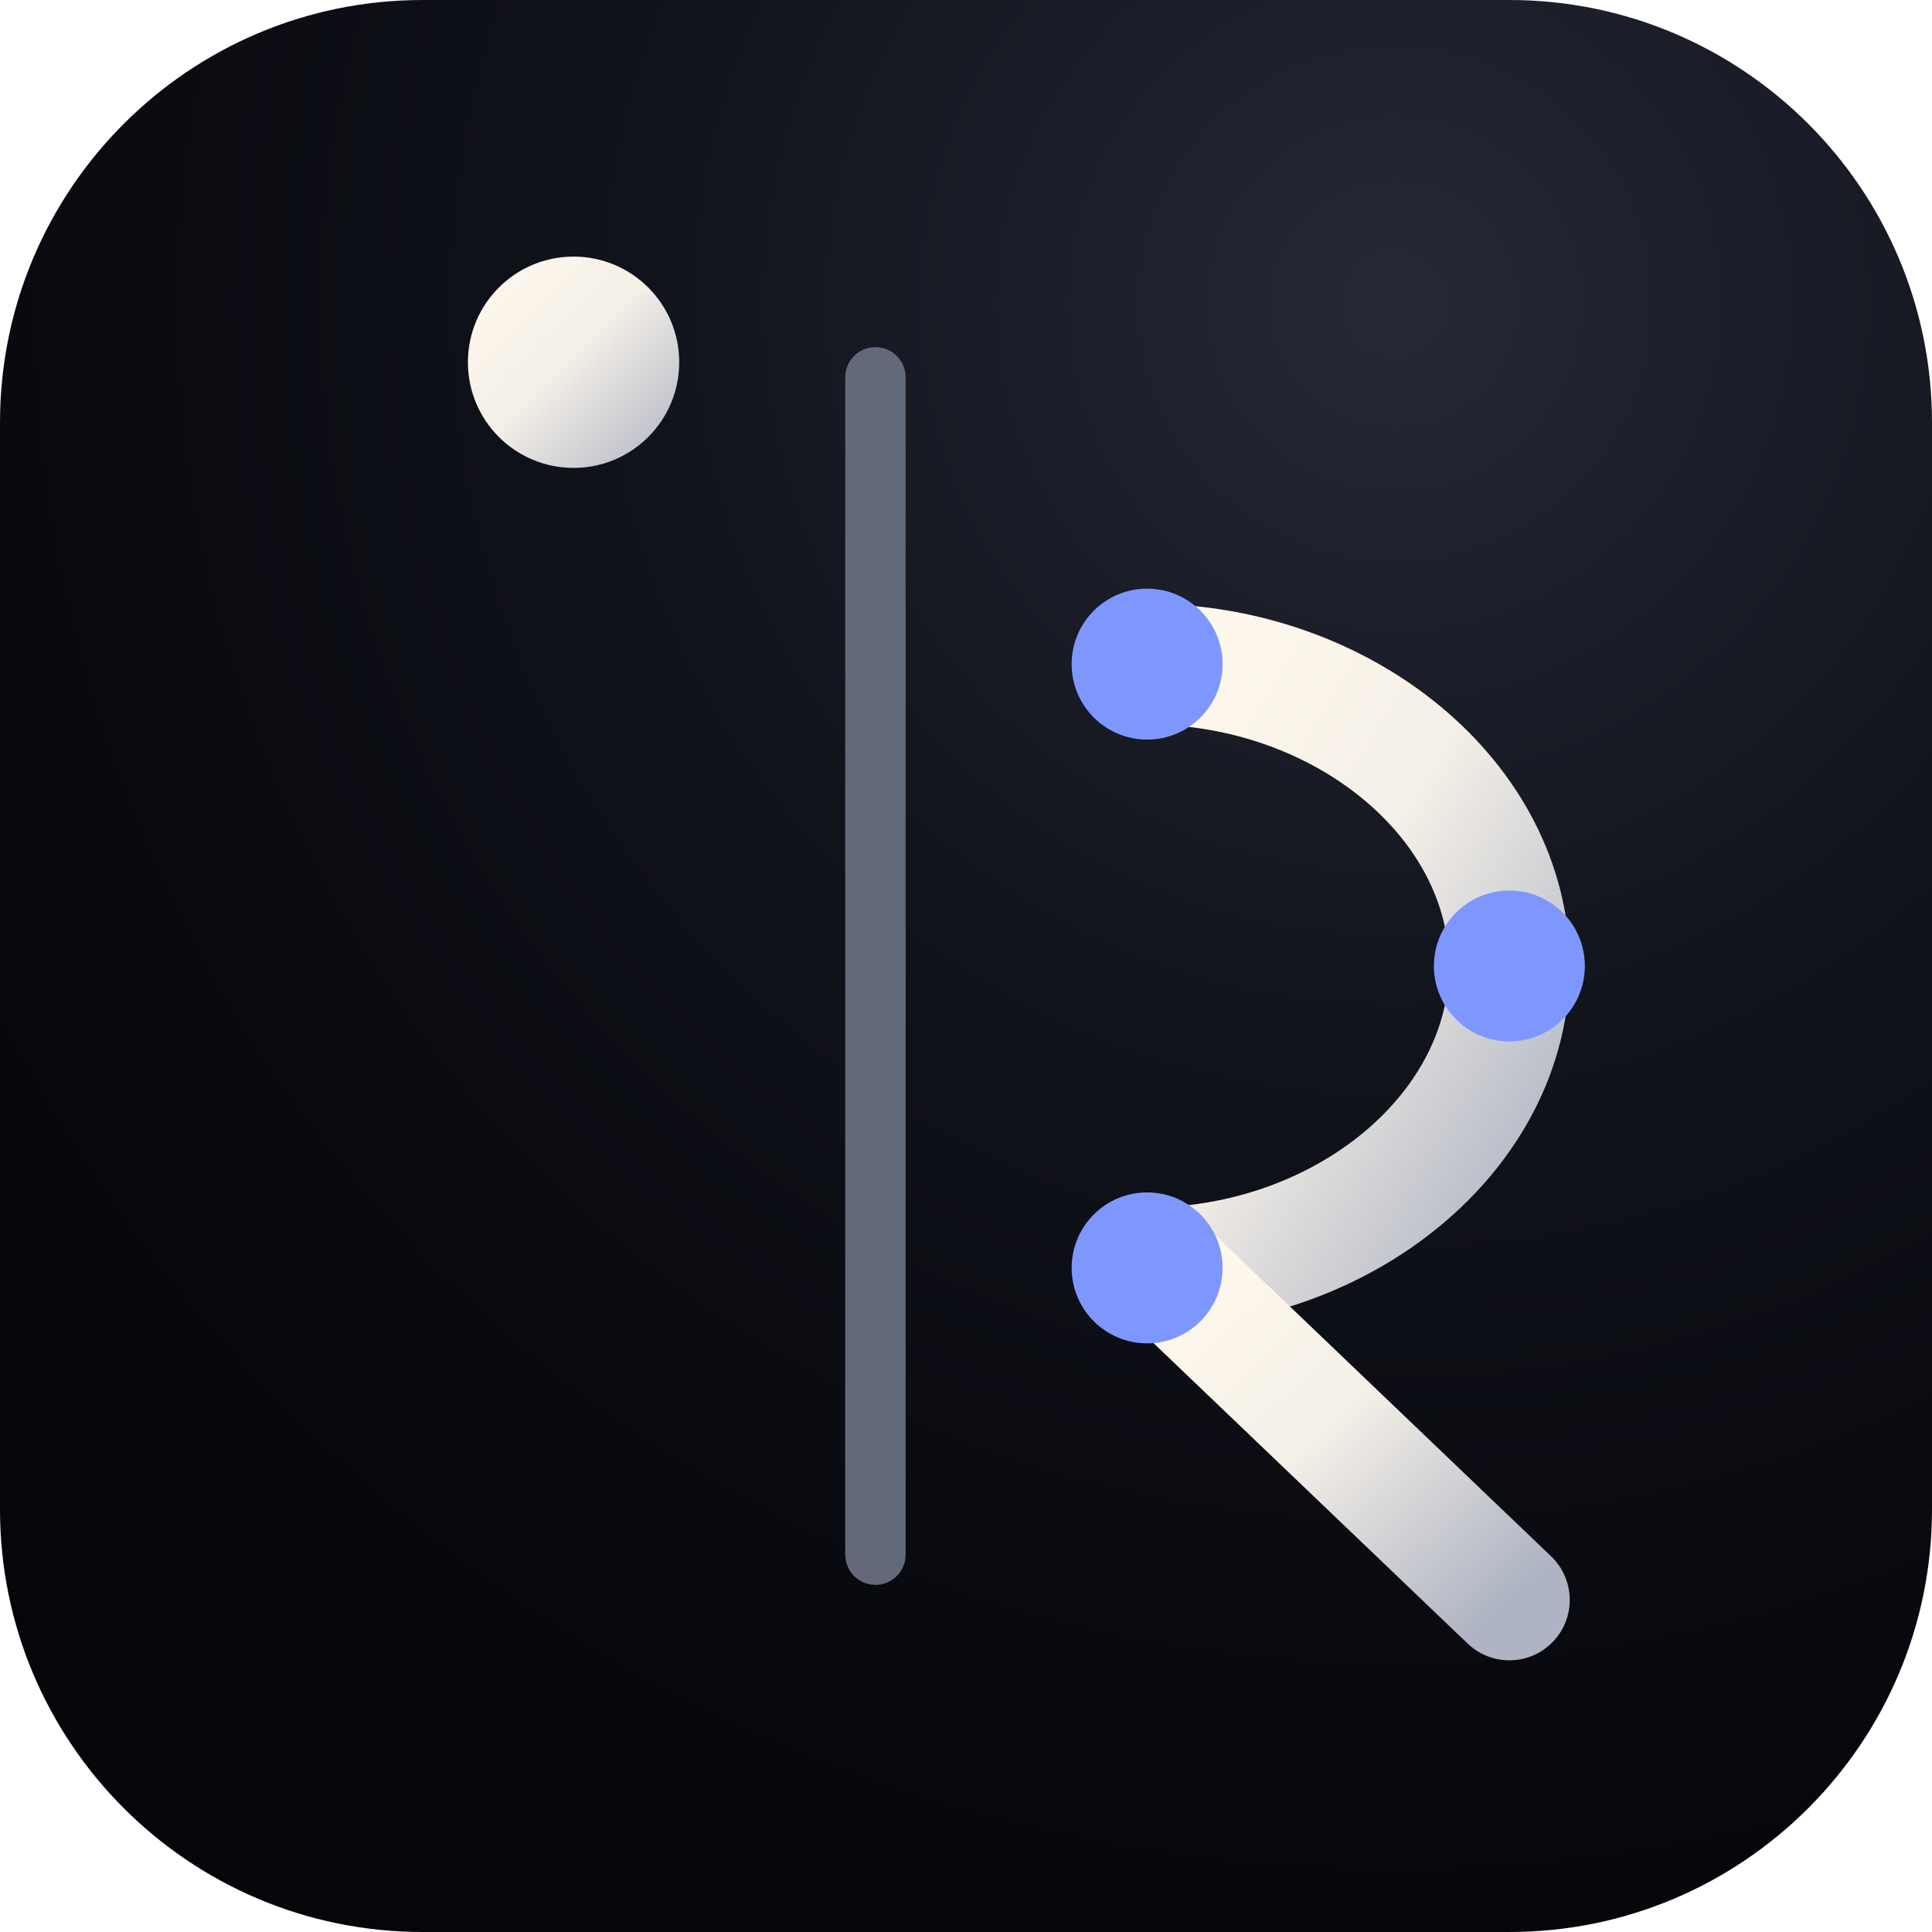
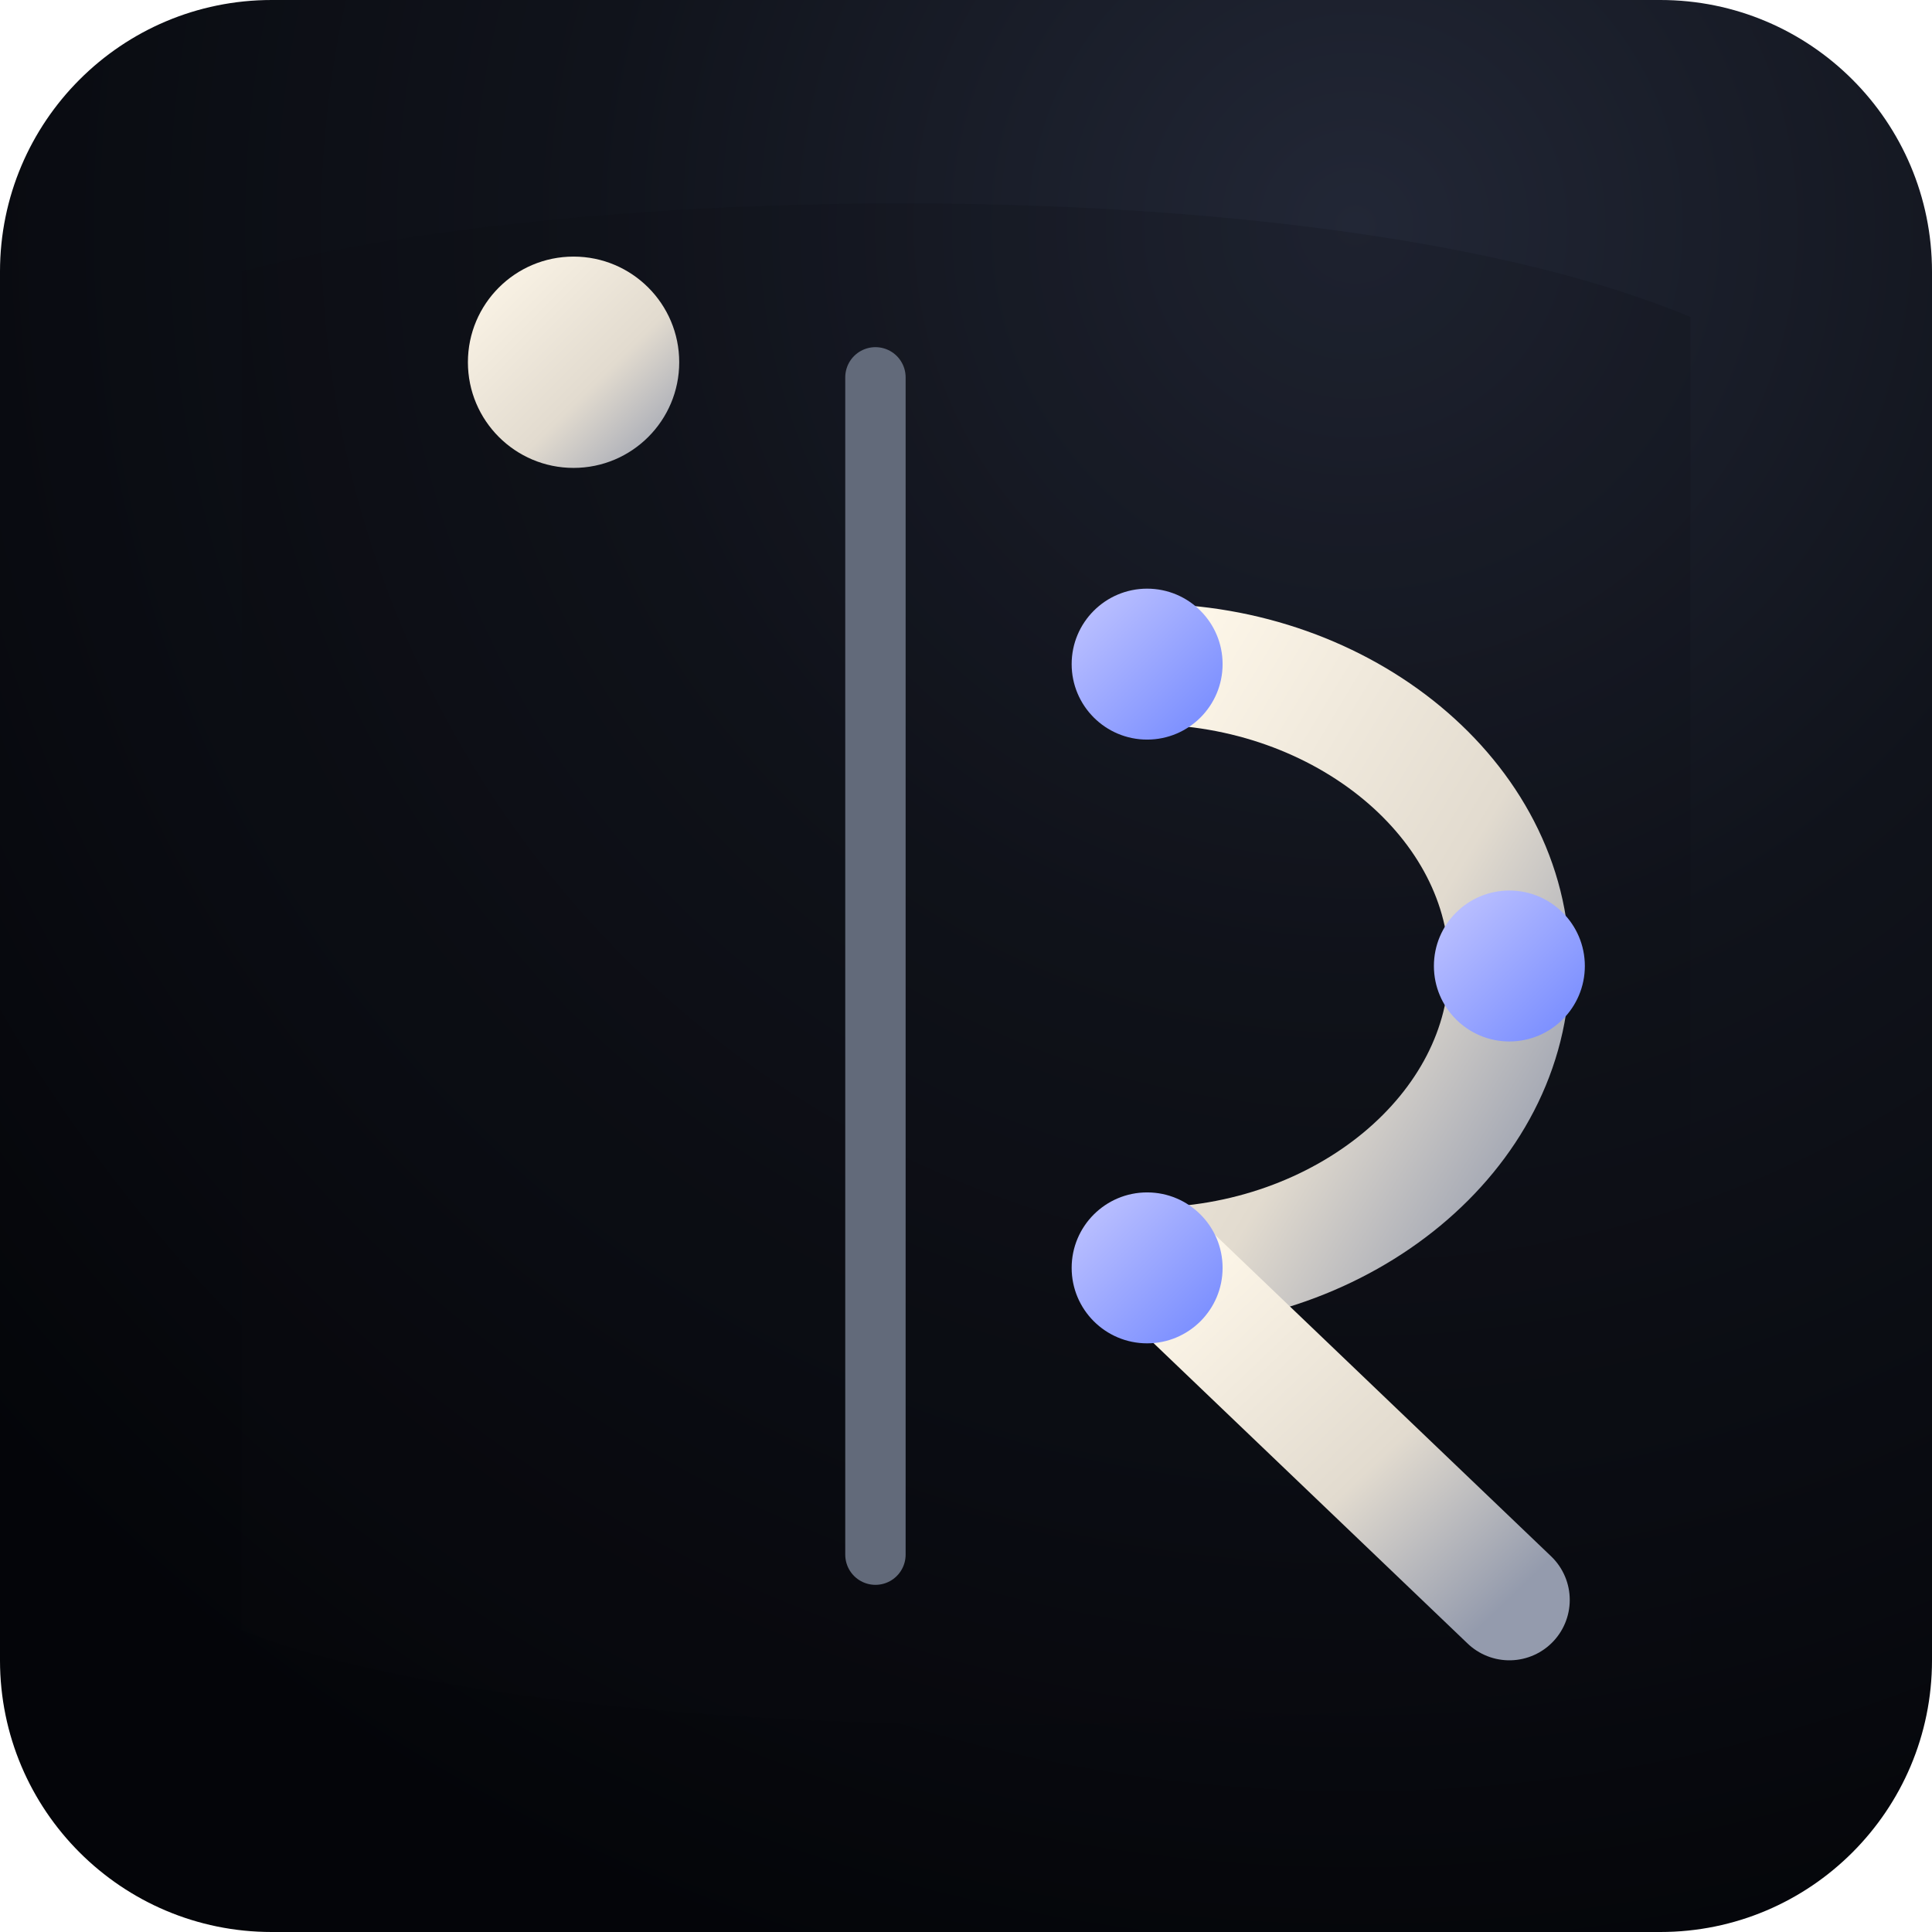
<svg xmlns="http://www.w3.org/2000/svg" viewBox="0 0 128 128" role="img" aria-label="Imagineer icon">
  <defs>
-     <radialGradient id="glass" cx="72%" cy="16%" r="86%">
-       <stop offset="0" stop-color="#252936" />
-       <stop offset="0.45" stop-color="#11131b" />
-       <stop offset="1" stop-color="#05060a" />
+     <radialGradient id="tile" cx="70%" cy="12%" r="94%">
+       <stop offset="0" stop-color="#222736" />
+       <stop offset="0.42" stop-color="#10131b" />
+       <stop offset="1" stop-color="#040509" />
    </radialGradient>
-     <linearGradient id="metal" x1="0" y1="0" x2="1" y2="1">
-       <stop offset="0" stop-color="#fff9ed" />
-       <stop offset="0.48" stop-color="#f4efe7" />
-       <stop offset="1" stop-color="#aeb4c3" />
+     <linearGradient id="ivory" x1="0" y1="0" x2="1" y2="1">
+       <stop offset="0" stop-color="#fff8ea" />
+       <stop offset="0.6" stop-color="#e2dbcf" />
+       <stop offset="1" stop-color="#949bad" />
    </linearGradient>
-     <linearGradient id="roseGold" x1="0" y1="0" x2="1" y2="0">
-       <stop offset="0" stop-color="#d84f70" />
-       <stop offset="0.48" stop-color="#f1a36f" />
-       <stop offset="1" stop-color="#f2cc70" />
+     <linearGradient id="warm" x1="0" y1="0" x2="1" y2="1">
+       <stop offset="0" stop-color="#d84d6b" />
+       <stop offset="0.5" stop-color="#ee8d64" />
+       <stop offset="1" stop-color="#e9c268" />
    </linearGradient>
+     <linearGradient id="aqua" x1="0" y1="0" x2="1" y2="1">
+       <stop offset="0" stop-color="#9cf5ec" />
+       <stop offset="1" stop-color="#13b7af" />
+     </linearGradient>
+     <linearGradient id="blue" x1="0" y1="0" x2="1" y2="1">
+       <stop offset="0" stop-color="#c4c7ff" />
+       <stop offset="1" stop-color="#7187ff" />
+     </linearGradient>
+     <filter id="shade" x="-25%" y="-25%" width="150%" height="150%">
+       <feDropShadow dx="0" dy="7" stdDeviation="6" flood-color="#000" flood-opacity=".34" />
+     </filter>
  </defs>
-   <rect width="128" height="128" rx="28" fill="url(#glass)" />
-   <path d="M38 38v52" fill="none" stroke="url(#metal)" stroke-width="10" stroke-linecap="round" />
-   <circle cx="38" cy="24" r="7" fill="url(#metal)" />
+   <rect width="128" height="128" rx="18" fill="url(#tile)" />
+   <path d="M16 18c22-6 72-7 96 3v89c-23 6-76 6-96-2Z" fill="#090b11" opacity=".18" />
+   <path d="M38 38v52" fill="none" stroke="url(#ivory)" stroke-width="9" stroke-linecap="round" filter="url(#shade)" />
+   <circle cx="38" cy="24" r="7" fill="url(#ivory)" />
  <path d="M58 25v78" fill="none" stroke="#626a7a" stroke-width="4" stroke-linecap="round" />
-   <path d="M76 44c13 0 24 9 24 20S89 84 76 84" fill="none" stroke="url(#metal)" stroke-width="8" stroke-linecap="round" />
-   <path d="M77 84 100 106" fill="none" stroke="url(#metal)" stroke-width="8" stroke-linecap="round" />
-   <circle cx="76" cy="44" r="5" fill="#7e97ff" />
-   <circle cx="100" cy="64" r="5" fill="#7e97ff" />
-   <circle cx="76" cy="84" r="5" fill="#7e97ff" />
+   <path d="M76 44c13 0 24 9 24 20S89 84 76 84" fill="none" stroke="url(#ivory)" stroke-width="8" stroke-linecap="round" />
+   <path d="M77 84 100 106" fill="none" stroke="url(#ivory)" stroke-width="8" stroke-linecap="round" />
+   <circle cx="76" cy="44" r="5" fill="url(#blue)" />
+   <circle cx="100" cy="64" r="5" fill="url(#blue)" />
+   <circle cx="76" cy="84" r="5" fill="url(#blue)" />
</svg>
